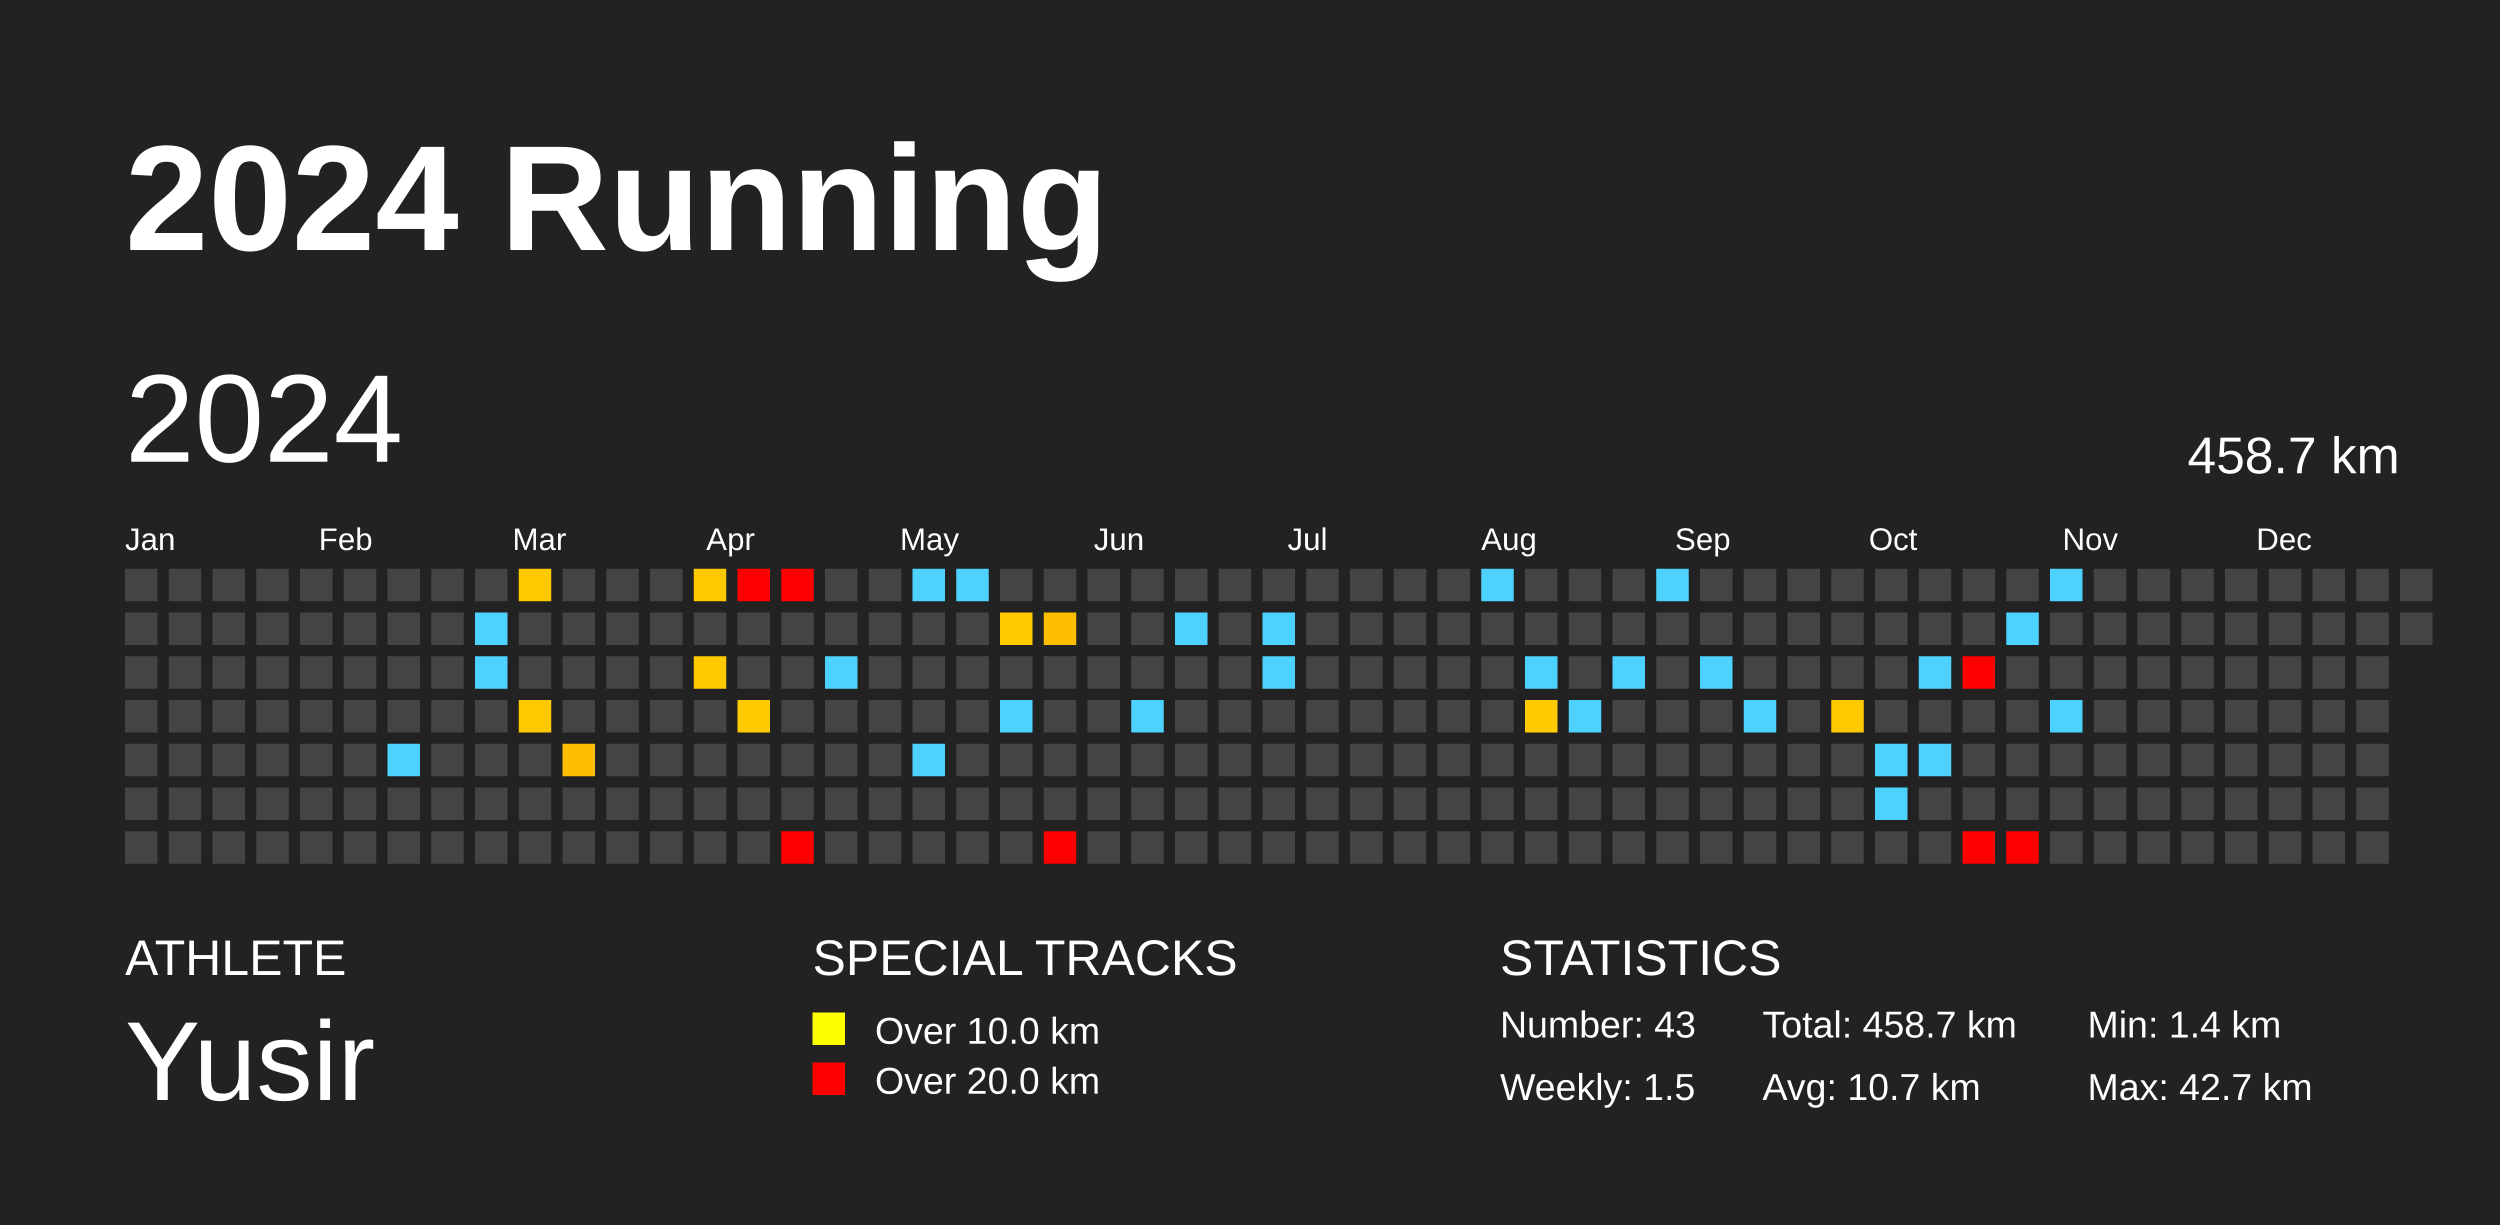
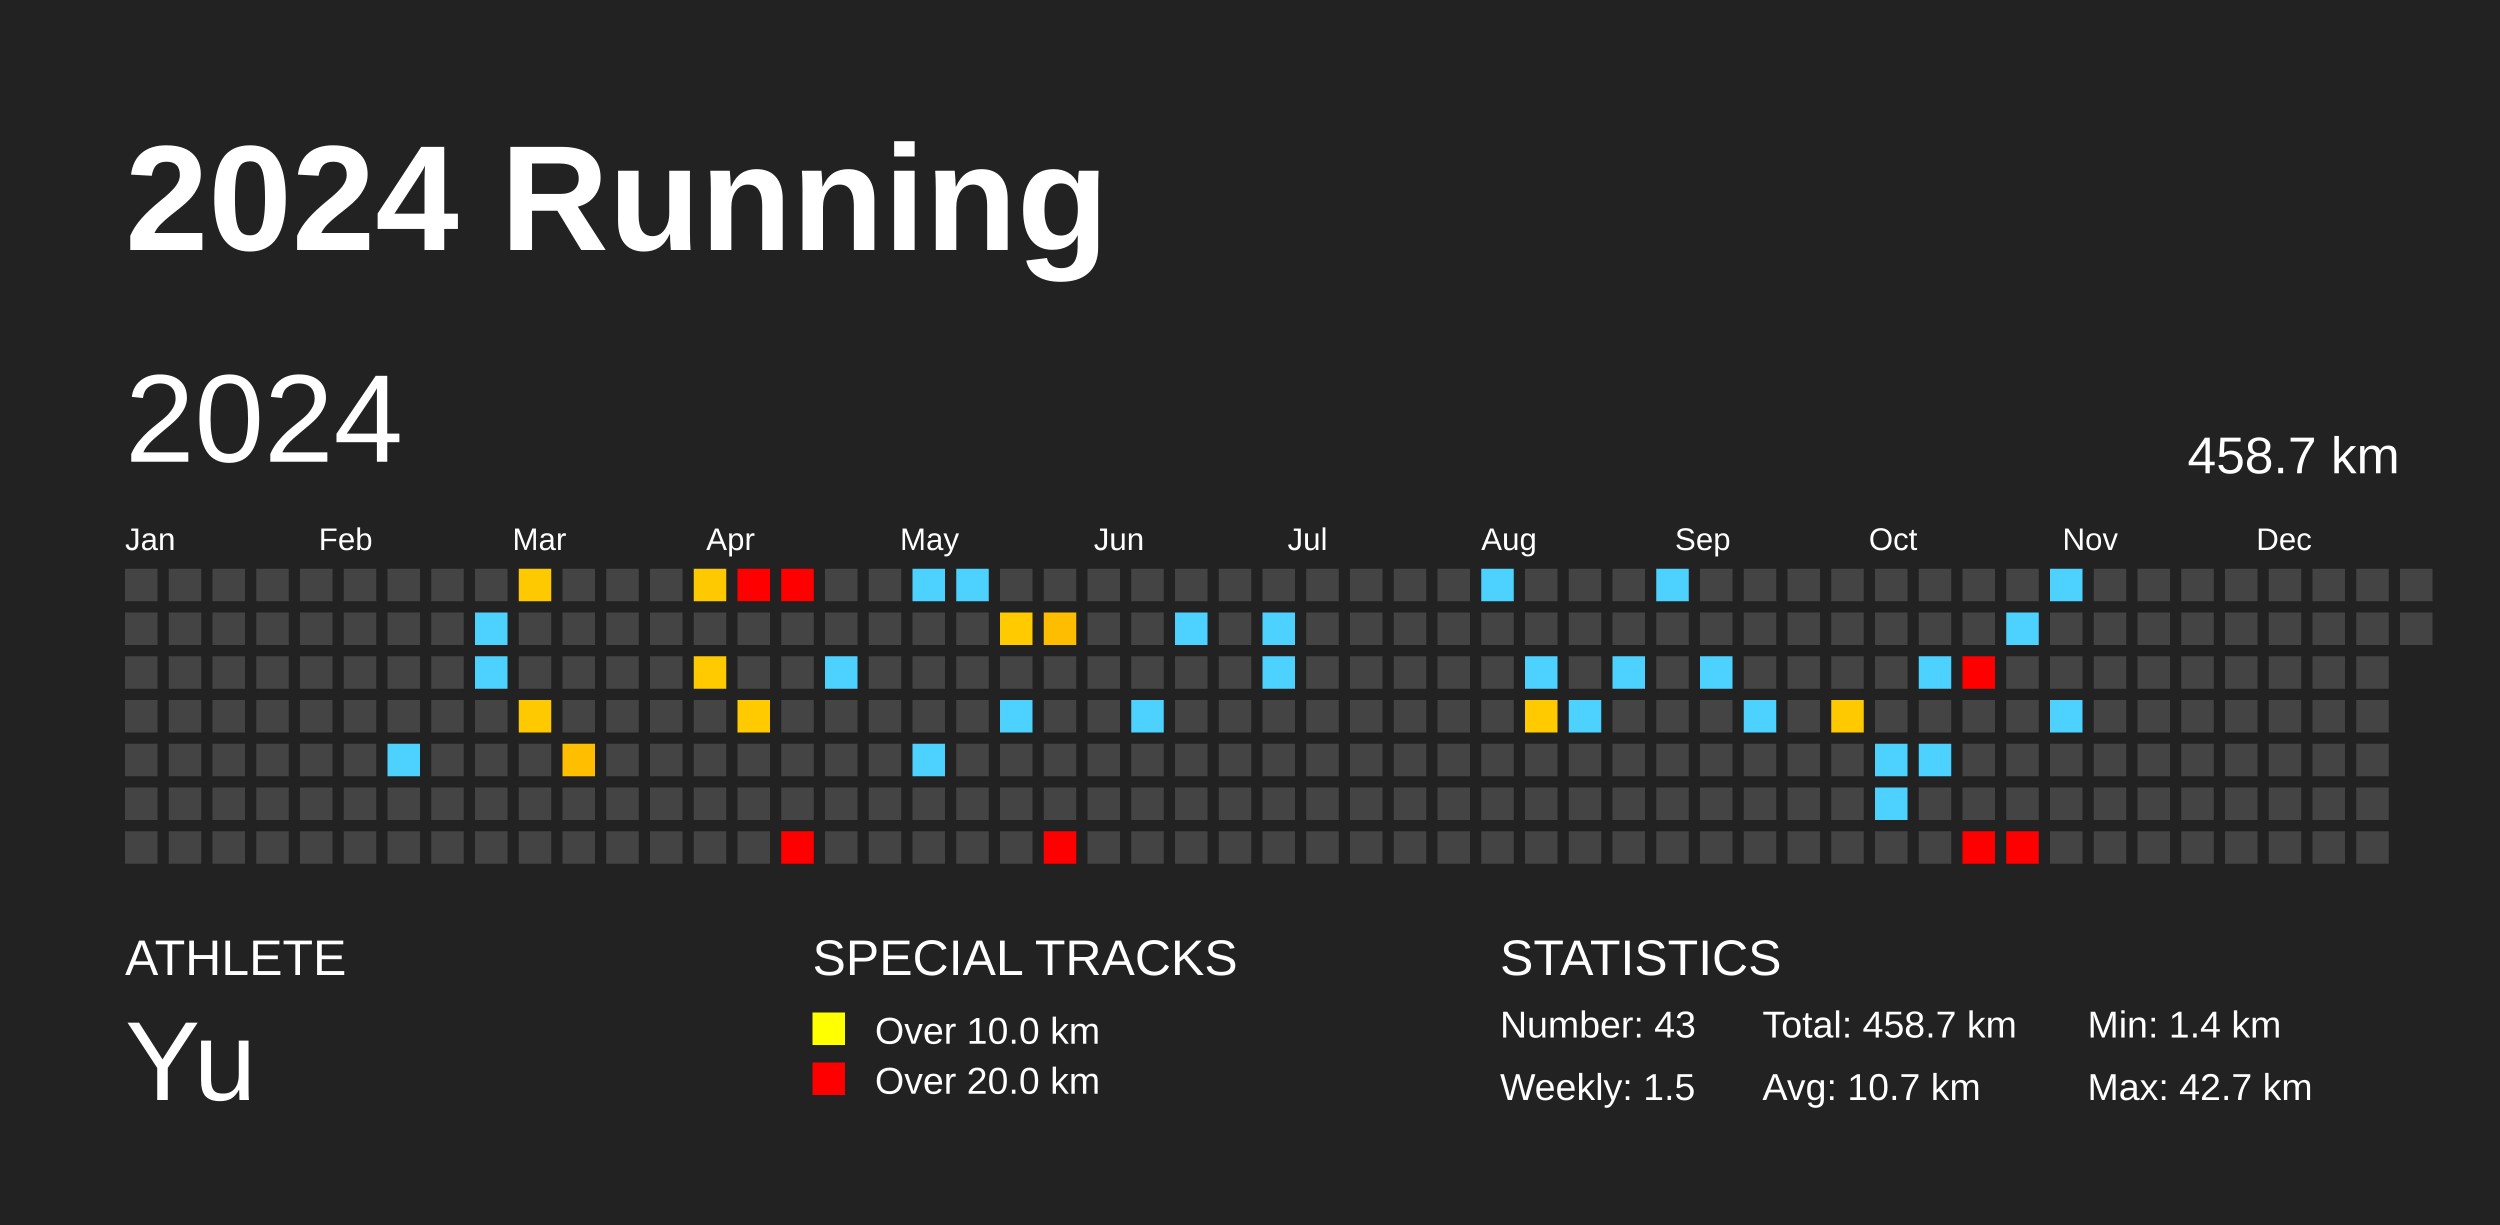
<svg xmlns="http://www.w3.org/2000/svg" baseProfile="full" height="98mm" version="1.1" viewBox="0,0,200,98" width="200mm">
  <defs />
  <rect fill="#222222" height="98" width="200" x="0" y="0" />
  <text fill="#FFFFFF" style="font-size:12px; font-family:Arial; font-weight:bold;" x="10" y="20">2024 Running</text>
  <text fill="#FFFFFF" style="font-size:4px; font-family:Arial" x="10" y="78">ATHLETE</text>
-   <text fill="#FFFFFF" style="font-size:9px; font-family:Arial" x="10" y="88">Yusir</text>
+   <text fill="#FFFFFF" style="font-size:9px; font-family:Arial" x="10" y="88">Yu</text>
  <text fill="#FFFFFF" style="font-size:4px; font-family:Arial" x="65" y="78">SPECIAL TRACKS</text>
  <rect fill="yellow" height="2.6" width="2.6" x="65" y="81" />
  <text fill="#FFFFFF" style="font-size:3px; font-family:Arial" x="70" y="83.5">Over 10.0 km</text>
  <rect fill="red" height="2.6" width="2.6" x="65" y="85" />
  <text fill="#FFFFFF" style="font-size:3px; font-family:Arial" x="70" y="87.5">Over 20.0 km</text>
  <text fill="#FFFFFF" style="font-size:4px; font-family:Arial" x="120" y="78">STATISTICS</text>
  <text fill="#FFFFFF" style="font-size:3px; font-family:Arial" x="120" y="83">Number: 43</text>
  <text fill="#FFFFFF" style="font-size:3px; font-family:Arial" x="120" y="88">Weekly: 1.5</text>
  <text fill="#FFFFFF" style="font-size:3px; font-family:Arial" x="141" y="83">Total: 458.7 km</text>
  <text fill="#FFFFFF" style="font-size:3px; font-family:Arial" x="141" y="88">Avg: 10.7 km</text>
  <text fill="#FFFFFF" style="font-size:3px; font-family:Arial" x="167" y="83">Min: 1.4 km</text>
  <text fill="#FFFFFF" style="font-size:3px; font-family:Arial" x="167" y="88">Max: 42.7 km</text>
  <text dominant-baseline="hanging" fill="#FFFFFF" style="font-size:10.0px; font-family:Arial;" x="10" y="30">2024</text>
  <text dominant-baseline="hanging" fill="#FFFFFF" style="font-size:4.125px; font-family:Arial;" x="175" y="35">458.7 km</text>
  <text fill="#FFFFFF" style="font-size:2.5px; font-family:Arial" x="10.0" y="44">Jan</text>
  <text fill="#FFFFFF" style="font-size:2.5px; font-family:Arial" x="25.5" y="44">Feb</text>
  <text fill="#FFFFFF" style="font-size:2.5px; font-family:Arial" x="41.0" y="44">Mar</text>
  <text fill="#FFFFFF" style="font-size:2.5px; font-family:Arial" x="56.5" y="44">Apr</text>
  <text fill="#FFFFFF" style="font-size:2.5px; font-family:Arial" x="72.0" y="44">May</text>
  <text fill="#FFFFFF" style="font-size:2.5px; font-family:Arial" x="87.5" y="44">Jun</text>
  <text fill="#FFFFFF" style="font-size:2.5px; font-family:Arial" x="103.0" y="44">Jul</text>
  <text fill="#FFFFFF" style="font-size:2.5px; font-family:Arial" x="118.5" y="44">Aug</text>
  <text fill="#FFFFFF" style="font-size:2.5px; font-family:Arial" x="134.0" y="44">Sep</text>
  <text fill="#FFFFFF" style="font-size:2.5px; font-family:Arial" x="149.5" y="44">Oct</text>
  <text fill="#FFFFFF" style="font-size:2.5px; font-family:Arial" x="165.0" y="44">Nov</text>
  <text fill="#FFFFFF" style="font-size:2.5px; font-family:Arial" x="180.5" y="44">Dec</text>
  <rect fill="#444444" height="2.6" width="2.6" x="10.0" y="45.5" />
  <rect fill="#444444" height="2.6" width="2.6" x="10.0" y="49.0" />
  <rect fill="#444444" height="2.6" width="2.6" x="10.0" y="52.5" />
  <rect fill="#444444" height="2.6" width="2.6" x="10.0" y="56.0" />
  <rect fill="#444444" height="2.6" width="2.6" x="10.0" y="59.5" />
  <rect fill="#444444" height="2.6" width="2.6" x="10.0" y="63.0" />
  <rect fill="#444444" height="2.6" width="2.6" x="10.0" y="66.5" />
  <rect fill="#444444" height="2.6" width="2.6" x="13.5" y="45.5" />
  <rect fill="#444444" height="2.6" width="2.6" x="13.5" y="49.0" />
  <rect fill="#444444" height="2.6" width="2.6" x="13.5" y="52.5" />
  <rect fill="#444444" height="2.6" width="2.6" x="13.5" y="56.0" />
  <rect fill="#444444" height="2.6" width="2.6" x="13.5" y="59.5" />
  <rect fill="#444444" height="2.6" width="2.6" x="13.5" y="63.0" />
  <rect fill="#444444" height="2.6" width="2.6" x="13.5" y="66.5" />
  <rect fill="#444444" height="2.6" width="2.6" x="17.0" y="45.5" />
  <rect fill="#444444" height="2.6" width="2.6" x="17.0" y="49.0" />
  <rect fill="#444444" height="2.6" width="2.6" x="17.0" y="52.5" />
  <rect fill="#444444" height="2.6" width="2.6" x="17.0" y="56.0" />
  <rect fill="#444444" height="2.6" width="2.6" x="17.0" y="59.5" />
  <rect fill="#444444" height="2.6" width="2.6" x="17.0" y="63.0" />
  <rect fill="#444444" height="2.6" width="2.6" x="17.0" y="66.5" />
  <rect fill="#444444" height="2.6" width="2.6" x="20.5" y="45.5" />
  <rect fill="#444444" height="2.6" width="2.6" x="20.5" y="49.0" />
  <rect fill="#444444" height="2.6" width="2.6" x="20.5" y="52.5" />
  <rect fill="#444444" height="2.6" width="2.6" x="20.5" y="56.0" />
  <rect fill="#444444" height="2.6" width="2.6" x="20.5" y="59.5" />
  <rect fill="#444444" height="2.6" width="2.6" x="20.5" y="63.0" />
  <rect fill="#444444" height="2.6" width="2.6" x="20.5" y="66.5" />
  <rect fill="#444444" height="2.6" width="2.6" x="24.0" y="45.5" />
  <rect fill="#444444" height="2.6" width="2.6" x="24.0" y="49.0" />
  <rect fill="#444444" height="2.6" width="2.6" x="24.0" y="52.5" />
  <rect fill="#444444" height="2.6" width="2.6" x="24.0" y="56.0" />
  <rect fill="#444444" height="2.6" width="2.6" x="24.0" y="59.5" />
  <rect fill="#444444" height="2.6" width="2.6" x="24.0" y="63.0" />
  <rect fill="#444444" height="2.6" width="2.6" x="24.0" y="66.5" />
  <rect fill="#444444" height="2.6" width="2.6" x="27.5" y="45.5" />
  <rect fill="#444444" height="2.6" width="2.6" x="27.5" y="49.0" />
  <rect fill="#444444" height="2.6" width="2.6" x="27.5" y="52.5" />
  <rect fill="#444444" height="2.6" width="2.6" x="27.5" y="56.0" />
  <rect fill="#444444" height="2.6" width="2.6" x="27.5" y="59.5" />
  <rect fill="#444444" height="2.6" width="2.6" x="27.5" y="63.0" />
  <rect fill="#444444" height="2.6" width="2.6" x="27.5" y="66.5" />
  <rect fill="#444444" height="2.6" width="2.6" x="31.0" y="45.5" />
  <rect fill="#444444" height="2.6" width="2.6" x="31.0" y="49.0" />
  <rect fill="#444444" height="2.6" width="2.6" x="31.0" y="52.5" />
  <rect fill="#444444" height="2.6" width="2.6" x="31.0" y="56.0" />
  <rect fill="#4dd2ff" height="2.6" width="2.6" x="31.0" y="59.5" />
  <rect fill="#444444" height="2.6" width="2.6" x="31.0" y="63.0" />
  <rect fill="#444444" height="2.6" width="2.6" x="31.0" y="66.5" />
  <rect fill="#444444" height="2.6" width="2.6" x="34.5" y="45.5" />
  <rect fill="#444444" height="2.6" width="2.6" x="34.5" y="49.0" />
  <rect fill="#444444" height="2.6" width="2.6" x="34.5" y="52.5" />
  <rect fill="#444444" height="2.6" width="2.6" x="34.5" y="56.0" />
  <rect fill="#444444" height="2.6" width="2.6" x="34.5" y="59.5" />
  <rect fill="#444444" height="2.6" width="2.6" x="34.5" y="63.0" />
  <rect fill="#444444" height="2.6" width="2.6" x="34.5" y="66.5" />
  <rect fill="#444444" height="2.6" width="2.6" x="38.0" y="45.5" />
  <rect fill="#4dd2ff" height="2.6" width="2.6" x="38.0" y="49.0" />
  <rect fill="#4dd2ff" height="2.6" width="2.6" x="38.0" y="52.5" />
  <rect fill="#444444" height="2.6" width="2.6" x="38.0" y="56.0" />
  <rect fill="#444444" height="2.6" width="2.6" x="38.0" y="59.5" />
  <rect fill="#444444" height="2.6" width="2.6" x="38.0" y="63.0" />
  <rect fill="#444444" height="2.6" width="2.6" x="38.0" y="66.5" />
  <rect fill="#ffc900" height="2.6" width="2.6" x="41.5" y="45.5" />
  <rect fill="#444444" height="2.6" width="2.6" x="41.5" y="49.0" />
  <rect fill="#444444" height="2.6" width="2.6" x="41.5" y="52.5" />
  <rect fill="#ffc900" height="2.6" width="2.6" x="41.5" y="56.0" />
  <rect fill="#444444" height="2.6" width="2.6" x="41.5" y="59.5" />
  <rect fill="#444444" height="2.6" width="2.6" x="41.5" y="63.0" />
  <rect fill="#444444" height="2.6" width="2.6" x="41.5" y="66.5" />
  <rect fill="#444444" height="2.6" width="2.6" x="45.0" y="45.5" />
  <rect fill="#444444" height="2.6" width="2.6" x="45.0" y="49.0" />
  <rect fill="#444444" height="2.6" width="2.6" x="45.0" y="52.5" />
  <rect fill="#444444" height="2.6" width="2.6" x="45.0" y="56.0" />
  <rect fill="#ffbe00" height="2.6" width="2.6" x="45.0" y="59.5" />
  <rect fill="#444444" height="2.6" width="2.6" x="45.0" y="63.0" />
  <rect fill="#444444" height="2.6" width="2.6" x="45.0" y="66.5" />
  <rect fill="#444444" height="2.6" width="2.6" x="48.5" y="45.5" />
  <rect fill="#444444" height="2.6" width="2.6" x="48.5" y="49.0" />
  <rect fill="#444444" height="2.6" width="2.6" x="48.5" y="52.5" />
  <rect fill="#444444" height="2.6" width="2.6" x="48.5" y="56.0" />
  <rect fill="#444444" height="2.6" width="2.6" x="48.5" y="59.5" />
  <rect fill="#444444" height="2.6" width="2.6" x="48.5" y="63.0" />
  <rect fill="#444444" height="2.6" width="2.6" x="48.5" y="66.5" />
  <rect fill="#444444" height="2.6" width="2.6" x="52.0" y="45.5" />
  <rect fill="#444444" height="2.6" width="2.6" x="52.0" y="49.0" />
  <rect fill="#444444" height="2.6" width="2.6" x="52.0" y="52.5" />
  <rect fill="#444444" height="2.6" width="2.6" x="52.0" y="56.0" />
  <rect fill="#444444" height="2.6" width="2.6" x="52.0" y="59.5" />
  <rect fill="#444444" height="2.6" width="2.6" x="52.0" y="63.0" />
  <rect fill="#444444" height="2.6" width="2.6" x="52.0" y="66.5" />
  <rect fill="#ffc900" height="2.6" width="2.6" x="55.5" y="45.5" />
  <rect fill="#444444" height="2.6" width="2.6" x="55.5" y="49.0" />
  <rect fill="#ffca00" height="2.6" width="2.6" x="55.5" y="52.5" />
  <rect fill="#444444" height="2.6" width="2.6" x="55.5" y="56.0" />
  <rect fill="#444444" height="2.6" width="2.6" x="55.5" y="59.5" />
  <rect fill="#444444" height="2.6" width="2.6" x="55.5" y="63.0" />
  <rect fill="#444444" height="2.6" width="2.6" x="55.5" y="66.5" />
  <rect fill="red" height="2.6" width="2.6" x="59.0" y="45.5" />
  <rect fill="#444444" height="2.6" width="2.6" x="59.0" y="49.0" />
  <rect fill="#444444" height="2.6" width="2.6" x="59.0" y="52.5" />
  <rect fill="#ffca00" height="2.6" width="2.6" x="59.0" y="56.0" />
  <rect fill="#444444" height="2.6" width="2.6" x="59.0" y="59.5" />
  <rect fill="#444444" height="2.6" width="2.6" x="59.0" y="63.0" />
  <rect fill="#444444" height="2.6" width="2.6" x="59.0" y="66.5" />
  <rect fill="red" height="2.6" width="2.6" x="62.5" y="45.5" />
  <rect fill="#444444" height="2.6" width="2.6" x="62.5" y="49.0" />
  <rect fill="#444444" height="2.6" width="2.6" x="62.5" y="52.5" />
  <rect fill="#444444" height="2.6" width="2.6" x="62.5" y="56.0" />
  <rect fill="#444444" height="2.6" width="2.6" x="62.5" y="59.5" />
  <rect fill="#444444" height="2.6" width="2.6" x="62.5" y="63.0" />
  <rect fill="red" height="2.6" width="2.6" x="62.5" y="66.5" />
  <rect fill="#444444" height="2.6" width="2.6" x="66.0" y="45.5" />
  <rect fill="#444444" height="2.6" width="2.6" x="66.0" y="49.0" />
  <rect fill="#4dd2ff" height="2.6" width="2.6" x="66.0" y="52.5" />
  <rect fill="#444444" height="2.6" width="2.6" x="66.0" y="56.0" />
  <rect fill="#444444" height="2.6" width="2.6" x="66.0" y="59.5" />
  <rect fill="#444444" height="2.6" width="2.6" x="66.0" y="63.0" />
  <rect fill="#444444" height="2.6" width="2.6" x="66.0" y="66.5" />
  <rect fill="#444444" height="2.6" width="2.6" x="69.5" y="45.5" />
  <rect fill="#444444" height="2.6" width="2.6" x="69.5" y="49.0" />
  <rect fill="#444444" height="2.6" width="2.6" x="69.5" y="52.5" />
  <rect fill="#444444" height="2.6" width="2.6" x="69.5" y="56.0" />
  <rect fill="#444444" height="2.6" width="2.6" x="69.5" y="59.5" />
  <rect fill="#444444" height="2.6" width="2.6" x="69.5" y="63.0" />
  <rect fill="#444444" height="2.6" width="2.6" x="69.5" y="66.5" />
  <rect fill="#4dd2ff" height="2.6" width="2.6" x="73.0" y="45.5" />
  <rect fill="#444444" height="2.6" width="2.6" x="73.0" y="49.0" />
  <rect fill="#444444" height="2.6" width="2.6" x="73.0" y="52.5" />
  <rect fill="#444444" height="2.6" width="2.6" x="73.0" y="56.0" />
  <rect fill="#4dd2ff" height="2.6" width="2.6" x="73.0" y="59.5" />
  <rect fill="#444444" height="2.6" width="2.6" x="73.0" y="63.0" />
  <rect fill="#444444" height="2.6" width="2.6" x="73.0" y="66.5" />
  <rect fill="#4dd2ff" height="2.6" width="2.6" x="76.5" y="45.5" />
  <rect fill="#444444" height="2.6" width="2.6" x="76.5" y="49.0" />
  <rect fill="#444444" height="2.6" width="2.6" x="76.5" y="52.5" />
  <rect fill="#444444" height="2.6" width="2.6" x="76.5" y="56.0" />
  <rect fill="#444444" height="2.6" width="2.6" x="76.5" y="59.5" />
  <rect fill="#444444" height="2.6" width="2.6" x="76.5" y="63.0" />
  <rect fill="#444444" height="2.6" width="2.6" x="76.5" y="66.5" />
  <rect fill="#444444" height="2.6" width="2.6" x="80.0" y="45.5" />
  <rect fill="#ffca00" height="2.6" width="2.6" x="80.0" y="49.0" />
  <rect fill="#444444" height="2.6" width="2.6" x="80.0" y="52.5" />
  <rect fill="#4dd2ff" height="2.6" width="2.6" x="80.0" y="56.0" />
  <rect fill="#444444" height="2.6" width="2.6" x="80.0" y="59.5" />
  <rect fill="#444444" height="2.6" width="2.6" x="80.0" y="63.0" />
  <rect fill="#444444" height="2.6" width="2.6" x="80.0" y="66.5" />
  <rect fill="#444444" height="2.6" width="2.6" x="83.5" y="45.5" />
  <rect fill="#ffbd00" height="2.6" width="2.6" x="83.5" y="49.0" />
  <rect fill="#444444" height="2.6" width="2.6" x="83.5" y="52.5" />
  <rect fill="#444444" height="2.6" width="2.6" x="83.5" y="56.0" />
  <rect fill="#444444" height="2.6" width="2.6" x="83.5" y="59.5" />
  <rect fill="#444444" height="2.6" width="2.6" x="83.5" y="63.0" />
  <rect fill="red" height="2.6" width="2.6" x="83.5" y="66.5" />
  <rect fill="#444444" height="2.6" width="2.6" x="87.0" y="45.5" />
  <rect fill="#444444" height="2.6" width="2.6" x="87.0" y="49.0" />
  <rect fill="#444444" height="2.6" width="2.6" x="87.0" y="52.5" />
  <rect fill="#444444" height="2.6" width="2.6" x="87.0" y="56.0" />
  <rect fill="#444444" height="2.6" width="2.6" x="87.0" y="59.5" />
  <rect fill="#444444" height="2.6" width="2.6" x="87.0" y="63.0" />
  <rect fill="#444444" height="2.6" width="2.6" x="87.0" y="66.5" />
  <rect fill="#444444" height="2.6" width="2.6" x="90.5" y="45.5" />
  <rect fill="#444444" height="2.6" width="2.6" x="90.5" y="49.0" />
  <rect fill="#444444" height="2.6" width="2.6" x="90.5" y="52.5" />
  <rect fill="#4dd2ff" height="2.6" width="2.6" x="90.5" y="56.0" />
  <rect fill="#444444" height="2.6" width="2.6" x="90.5" y="59.5" />
  <rect fill="#444444" height="2.6" width="2.6" x="90.5" y="63.0" />
  <rect fill="#444444" height="2.6" width="2.6" x="90.5" y="66.5" />
  <rect fill="#444444" height="2.6" width="2.6" x="94.0" y="45.5" />
  <rect fill="#4dd2ff" height="2.6" width="2.6" x="94.0" y="49.0" />
  <rect fill="#444444" height="2.6" width="2.6" x="94.0" y="52.5" />
  <rect fill="#444444" height="2.6" width="2.6" x="94.0" y="56.0" />
  <rect fill="#444444" height="2.6" width="2.6" x="94.0" y="59.5" />
  <rect fill="#444444" height="2.6" width="2.6" x="94.0" y="63.0" />
  <rect fill="#444444" height="2.6" width="2.6" x="94.0" y="66.5" />
  <rect fill="#444444" height="2.6" width="2.6" x="97.5" y="45.5" />
  <rect fill="#444444" height="2.6" width="2.6" x="97.5" y="49.0" />
  <rect fill="#444444" height="2.6" width="2.6" x="97.5" y="52.5" />
  <rect fill="#444444" height="2.6" width="2.6" x="97.5" y="56.0" />
  <rect fill="#444444" height="2.6" width="2.6" x="97.5" y="59.5" />
  <rect fill="#444444" height="2.6" width="2.6" x="97.5" y="63.0" />
  <rect fill="#444444" height="2.6" width="2.6" x="97.5" y="66.5" />
  <rect fill="#444444" height="2.6" width="2.6" x="101.0" y="45.5" />
  <rect fill="#4dd2ff" height="2.6" width="2.6" x="101.0" y="49.0" />
  <rect fill="#4dd2ff" height="2.6" width="2.6" x="101.0" y="52.5" />
  <rect fill="#444444" height="2.6" width="2.6" x="101.0" y="56.0" />
  <rect fill="#444444" height="2.6" width="2.6" x="101.0" y="59.5" />
  <rect fill="#444444" height="2.6" width="2.6" x="101.0" y="63.0" />
  <rect fill="#444444" height="2.6" width="2.6" x="101.0" y="66.5" />
  <rect fill="#444444" height="2.6" width="2.6" x="104.5" y="45.5" />
  <rect fill="#444444" height="2.6" width="2.6" x="104.5" y="49.0" />
  <rect fill="#444444" height="2.6" width="2.6" x="104.5" y="52.5" />
  <rect fill="#444444" height="2.6" width="2.6" x="104.5" y="56.0" />
  <rect fill="#444444" height="2.6" width="2.6" x="104.5" y="59.5" />
  <rect fill="#444444" height="2.6" width="2.6" x="104.5" y="63.0" />
  <rect fill="#444444" height="2.6" width="2.6" x="104.5" y="66.5" />
  <rect fill="#444444" height="2.6" width="2.6" x="108.0" y="45.5" />
  <rect fill="#444444" height="2.6" width="2.6" x="108.0" y="49.0" />
  <rect fill="#444444" height="2.6" width="2.6" x="108.0" y="52.5" />
  <rect fill="#444444" height="2.6" width="2.6" x="108.0" y="56.0" />
  <rect fill="#444444" height="2.6" width="2.6" x="108.0" y="59.5" />
  <rect fill="#444444" height="2.6" width="2.6" x="108.0" y="63.0" />
  <rect fill="#444444" height="2.6" width="2.6" x="108.0" y="66.5" />
  <rect fill="#444444" height="2.6" width="2.6" x="111.5" y="45.5" />
  <rect fill="#444444" height="2.6" width="2.6" x="111.5" y="49.0" />
  <rect fill="#444444" height="2.6" width="2.6" x="111.5" y="52.5" />
  <rect fill="#444444" height="2.6" width="2.6" x="111.5" y="56.0" />
  <rect fill="#444444" height="2.6" width="2.6" x="111.5" y="59.5" />
  <rect fill="#444444" height="2.6" width="2.6" x="111.5" y="63.0" />
  <rect fill="#444444" height="2.6" width="2.6" x="111.5" y="66.5" />
  <rect fill="#444444" height="2.6" width="2.6" x="115.0" y="45.5" />
  <rect fill="#444444" height="2.6" width="2.6" x="115.0" y="49.0" />
  <rect fill="#444444" height="2.6" width="2.6" x="115.0" y="52.5" />
  <rect fill="#444444" height="2.6" width="2.6" x="115.0" y="56.0" />
  <rect fill="#444444" height="2.6" width="2.6" x="115.0" y="59.5" />
  <rect fill="#444444" height="2.6" width="2.6" x="115.0" y="63.0" />
  <rect fill="#444444" height="2.6" width="2.6" x="115.0" y="66.5" />
  <rect fill="#4dd2ff" height="2.6" width="2.6" x="118.5" y="45.5" />
  <rect fill="#444444" height="2.6" width="2.6" x="118.5" y="49.0" />
  <rect fill="#444444" height="2.6" width="2.6" x="118.5" y="52.5" />
  <rect fill="#444444" height="2.6" width="2.6" x="118.5" y="56.0" />
  <rect fill="#444444" height="2.6" width="2.6" x="118.5" y="59.5" />
  <rect fill="#444444" height="2.6" width="2.6" x="118.5" y="63.0" />
  <rect fill="#444444" height="2.6" width="2.6" x="118.5" y="66.5" />
  <rect fill="#444444" height="2.6" width="2.6" x="122.0" y="45.5" />
  <rect fill="#444444" height="2.6" width="2.6" x="122.0" y="49.0" />
  <rect fill="#4dd2ff" height="2.6" width="2.6" x="122.0" y="52.5" />
  <rect fill="#ffca00" height="2.6" width="2.6" x="122.0" y="56.0" />
  <rect fill="#444444" height="2.6" width="2.6" x="122.0" y="59.5" />
  <rect fill="#444444" height="2.6" width="2.6" x="122.0" y="63.0" />
  <rect fill="#444444" height="2.6" width="2.6" x="122.0" y="66.5" />
  <rect fill="#444444" height="2.6" width="2.6" x="125.5" y="45.5" />
  <rect fill="#444444" height="2.6" width="2.6" x="125.5" y="49.0" />
  <rect fill="#444444" height="2.6" width="2.6" x="125.5" y="52.5" />
  <rect fill="#4dd2ff" height="2.6" width="2.6" x="125.5" y="56.0" />
  <rect fill="#444444" height="2.6" width="2.6" x="125.5" y="59.5" />
  <rect fill="#444444" height="2.6" width="2.6" x="125.5" y="63.0" />
  <rect fill="#444444" height="2.6" width="2.6" x="125.5" y="66.5" />
  <rect fill="#444444" height="2.6" width="2.6" x="129.0" y="45.5" />
  <rect fill="#444444" height="2.6" width="2.6" x="129.0" y="49.0" />
  <rect fill="#4dd2ff" height="2.6" width="2.6" x="129.0" y="52.5" />
  <rect fill="#444444" height="2.6" width="2.6" x="129.0" y="56.0" />
  <rect fill="#444444" height="2.6" width="2.6" x="129.0" y="59.5" />
  <rect fill="#444444" height="2.6" width="2.6" x="129.0" y="63.0" />
  <rect fill="#444444" height="2.6" width="2.6" x="129.0" y="66.5" />
  <rect fill="#4dd2ff" height="2.6" width="2.6" x="132.5" y="45.5" />
  <rect fill="#444444" height="2.6" width="2.6" x="132.5" y="49.0" />
  <rect fill="#444444" height="2.6" width="2.6" x="132.5" y="52.5" />
  <rect fill="#444444" height="2.6" width="2.6" x="132.5" y="56.0" />
  <rect fill="#444444" height="2.6" width="2.6" x="132.5" y="59.5" />
  <rect fill="#444444" height="2.6" width="2.6" x="132.5" y="63.0" />
  <rect fill="#444444" height="2.6" width="2.6" x="132.5" y="66.5" />
  <rect fill="#444444" height="2.6" width="2.6" x="136.0" y="45.5" />
  <rect fill="#444444" height="2.6" width="2.6" x="136.0" y="49.0" />
  <rect fill="#4dd2ff" height="2.6" width="2.6" x="136.0" y="52.5" />
  <rect fill="#444444" height="2.6" width="2.6" x="136.0" y="56.0" />
  <rect fill="#444444" height="2.6" width="2.6" x="136.0" y="59.5" />
  <rect fill="#444444" height="2.6" width="2.6" x="136.0" y="63.0" />
  <rect fill="#444444" height="2.6" width="2.6" x="136.0" y="66.5" />
  <rect fill="#444444" height="2.6" width="2.6" x="139.5" y="45.5" />
  <rect fill="#444444" height="2.6" width="2.6" x="139.5" y="49.0" />
  <rect fill="#444444" height="2.6" width="2.6" x="139.5" y="52.5" />
  <rect fill="#4dd2ff" height="2.6" width="2.6" x="139.5" y="56.0" />
  <rect fill="#444444" height="2.6" width="2.6" x="139.5" y="59.5" />
  <rect fill="#444444" height="2.6" width="2.6" x="139.5" y="63.0" />
  <rect fill="#444444" height="2.6" width="2.6" x="139.5" y="66.5" />
  <rect fill="#444444" height="2.6" width="2.6" x="143.0" y="45.5" />
  <rect fill="#444444" height="2.6" width="2.6" x="143.0" y="49.0" />
  <rect fill="#444444" height="2.6" width="2.6" x="143.0" y="52.5" />
  <rect fill="#444444" height="2.6" width="2.6" x="143.0" y="56.0" />
  <rect fill="#444444" height="2.6" width="2.6" x="143.0" y="59.5" />
  <rect fill="#444444" height="2.6" width="2.6" x="143.0" y="63.0" />
  <rect fill="#444444" height="2.6" width="2.6" x="143.0" y="66.5" />
  <rect fill="#444444" height="2.6" width="2.6" x="146.5" y="45.5" />
  <rect fill="#444444" height="2.6" width="2.6" x="146.5" y="49.0" />
  <rect fill="#444444" height="2.6" width="2.6" x="146.5" y="52.5" />
  <rect fill="#ffc900" height="2.6" width="2.6" x="146.5" y="56.0" />
  <rect fill="#444444" height="2.6" width="2.6" x="146.5" y="59.5" />
  <rect fill="#444444" height="2.6" width="2.6" x="146.5" y="63.0" />
  <rect fill="#444444" height="2.6" width="2.6" x="146.5" y="66.5" />
  <rect fill="#444444" height="2.6" width="2.6" x="150.0" y="45.5" />
  <rect fill="#444444" height="2.6" width="2.6" x="150.0" y="49.0" />
  <rect fill="#444444" height="2.6" width="2.6" x="150.0" y="52.5" />
  <rect fill="#444444" height="2.6" width="2.6" x="150.0" y="56.0" />
  <rect fill="#4dd2ff" height="2.6" width="2.6" x="150.0" y="59.5" />
  <rect fill="#4dd2ff" height="2.6" width="2.6" x="150.0" y="63.0" />
  <rect fill="#444444" height="2.6" width="2.6" x="150.0" y="66.5" />
  <rect fill="#444444" height="2.6" width="2.6" x="153.5" y="45.5" />
  <rect fill="#444444" height="2.6" width="2.6" x="153.5" y="49.0" />
  <rect fill="#4dd2ff" height="2.6" width="2.6" x="153.5" y="52.5" />
  <rect fill="#444444" height="2.6" width="2.6" x="153.5" y="56.0" />
  <rect fill="#4dd2ff" height="2.6" width="2.6" x="153.5" y="59.5" />
  <rect fill="#444444" height="2.6" width="2.6" x="153.5" y="63.0" />
  <rect fill="#444444" height="2.6" width="2.6" x="153.5" y="66.5" />
  <rect fill="#444444" height="2.6" width="2.6" x="157.0" y="45.5" />
  <rect fill="#444444" height="2.6" width="2.6" x="157.0" y="49.0" />
  <rect fill="red" height="2.6" width="2.6" x="157.0" y="52.5" />
  <rect fill="#444444" height="2.6" width="2.6" x="157.0" y="56.0" />
  <rect fill="#444444" height="2.6" width="2.6" x="157.0" y="59.5" />
  <rect fill="#444444" height="2.6" width="2.6" x="157.0" y="63.0" />
  <rect fill="red" height="2.6" width="2.6" x="157.0" y="66.5" />
  <rect fill="#444444" height="2.6" width="2.6" x="160.5" y="45.5" />
  <rect fill="#4dd2ff" height="2.6" width="2.6" x="160.5" y="49.0" />
  <rect fill="#444444" height="2.6" width="2.6" x="160.5" y="52.5" />
  <rect fill="#444444" height="2.6" width="2.6" x="160.5" y="56.0" />
  <rect fill="#444444" height="2.6" width="2.6" x="160.5" y="59.5" />
  <rect fill="#444444" height="2.6" width="2.6" x="160.5" y="63.0" />
  <rect fill="red" height="2.6" width="2.6" x="160.5" y="66.5" />
  <rect fill="#4dd2ff" height="2.6" width="2.6" x="164.0" y="45.5" />
  <rect fill="#444444" height="2.6" width="2.6" x="164.0" y="49.0" />
  <rect fill="#444444" height="2.6" width="2.6" x="164.0" y="52.5" />
  <rect fill="#4dd2ff" height="2.6" width="2.6" x="164.0" y="56.0" />
  <rect fill="#444444" height="2.6" width="2.6" x="164.0" y="59.5" />
  <rect fill="#444444" height="2.6" width="2.6" x="164.0" y="63.0" />
  <rect fill="#444444" height="2.6" width="2.6" x="164.0" y="66.5" />
  <rect fill="#444444" height="2.6" width="2.6" x="167.5" y="45.5" />
  <rect fill="#444444" height="2.6" width="2.6" x="167.5" y="49.0" />
  <rect fill="#444444" height="2.6" width="2.6" x="167.5" y="52.5" />
  <rect fill="#444444" height="2.6" width="2.6" x="167.5" y="56.0" />
  <rect fill="#444444" height="2.6" width="2.6" x="167.5" y="59.5" />
  <rect fill="#444444" height="2.6" width="2.6" x="167.5" y="63.0" />
  <rect fill="#444444" height="2.6" width="2.6" x="167.5" y="66.5" />
  <rect fill="#444444" height="2.6" width="2.6" x="171.0" y="45.5" />
  <rect fill="#444444" height="2.6" width="2.6" x="171.0" y="49.0" />
  <rect fill="#444444" height="2.6" width="2.6" x="171.0" y="52.5" />
  <rect fill="#444444" height="2.6" width="2.6" x="171.0" y="56.0" />
  <rect fill="#444444" height="2.6" width="2.6" x="171.0" y="59.5" />
  <rect fill="#444444" height="2.6" width="2.6" x="171.0" y="63.0" />
  <rect fill="#444444" height="2.6" width="2.6" x="171.0" y="66.5" />
  <rect fill="#444444" height="2.6" width="2.6" x="174.5" y="45.5" />
  <rect fill="#444444" height="2.6" width="2.6" x="174.5" y="49.0" />
  <rect fill="#444444" height="2.6" width="2.6" x="174.5" y="52.5" />
  <rect fill="#444444" height="2.6" width="2.6" x="174.5" y="56.0" />
  <rect fill="#444444" height="2.6" width="2.6" x="174.5" y="59.5" />
  <rect fill="#444444" height="2.6" width="2.6" x="174.5" y="63.0" />
  <rect fill="#444444" height="2.6" width="2.6" x="174.5" y="66.5" />
  <rect fill="#444444" height="2.6" width="2.6" x="178.0" y="45.5" />
  <rect fill="#444444" height="2.6" width="2.6" x="178.0" y="49.0" />
  <rect fill="#444444" height="2.6" width="2.6" x="178.0" y="52.5" />
  <rect fill="#444444" height="2.6" width="2.6" x="178.0" y="56.0" />
  <rect fill="#444444" height="2.6" width="2.6" x="178.0" y="59.5" />
  <rect fill="#444444" height="2.6" width="2.6" x="178.0" y="63.0" />
  <rect fill="#444444" height="2.6" width="2.6" x="178.0" y="66.5" />
  <rect fill="#444444" height="2.6" width="2.6" x="181.5" y="45.5" />
  <rect fill="#444444" height="2.6" width="2.6" x="181.5" y="49.0" />
  <rect fill="#444444" height="2.6" width="2.6" x="181.5" y="52.5" />
  <rect fill="#444444" height="2.6" width="2.6" x="181.5" y="56.0" />
  <rect fill="#444444" height="2.6" width="2.6" x="181.5" y="59.5" />
  <rect fill="#444444" height="2.6" width="2.6" x="181.5" y="63.0" />
  <rect fill="#444444" height="2.6" width="2.6" x="181.5" y="66.5" />
  <rect fill="#444444" height="2.6" width="2.6" x="185.0" y="45.5" />
  <rect fill="#444444" height="2.6" width="2.6" x="185.0" y="49.0" />
  <rect fill="#444444" height="2.6" width="2.6" x="185.0" y="52.5" />
  <rect fill="#444444" height="2.6" width="2.6" x="185.0" y="56.0" />
  <rect fill="#444444" height="2.6" width="2.6" x="185.0" y="59.5" />
  <rect fill="#444444" height="2.6" width="2.6" x="185.0" y="63.0" />
  <rect fill="#444444" height="2.6" width="2.6" x="185.0" y="66.5" />
  <rect fill="#444444" height="2.6" width="2.6" x="188.5" y="45.5" />
  <rect fill="#444444" height="2.6" width="2.6" x="188.5" y="49.0" />
  <rect fill="#444444" height="2.6" width="2.6" x="188.5" y="52.5" />
  <rect fill="#444444" height="2.6" width="2.6" x="188.5" y="56.0" />
  <rect fill="#444444" height="2.6" width="2.6" x="188.5" y="59.5" />
  <rect fill="#444444" height="2.6" width="2.6" x="188.5" y="63.0" />
  <rect fill="#444444" height="2.6" width="2.6" x="188.5" y="66.5" />
  <rect fill="#444444" height="2.6" width="2.6" x="192.0" y="45.5" />
  <rect fill="#444444" height="2.6" width="2.6" x="192.0" y="49.0" />
</svg>
